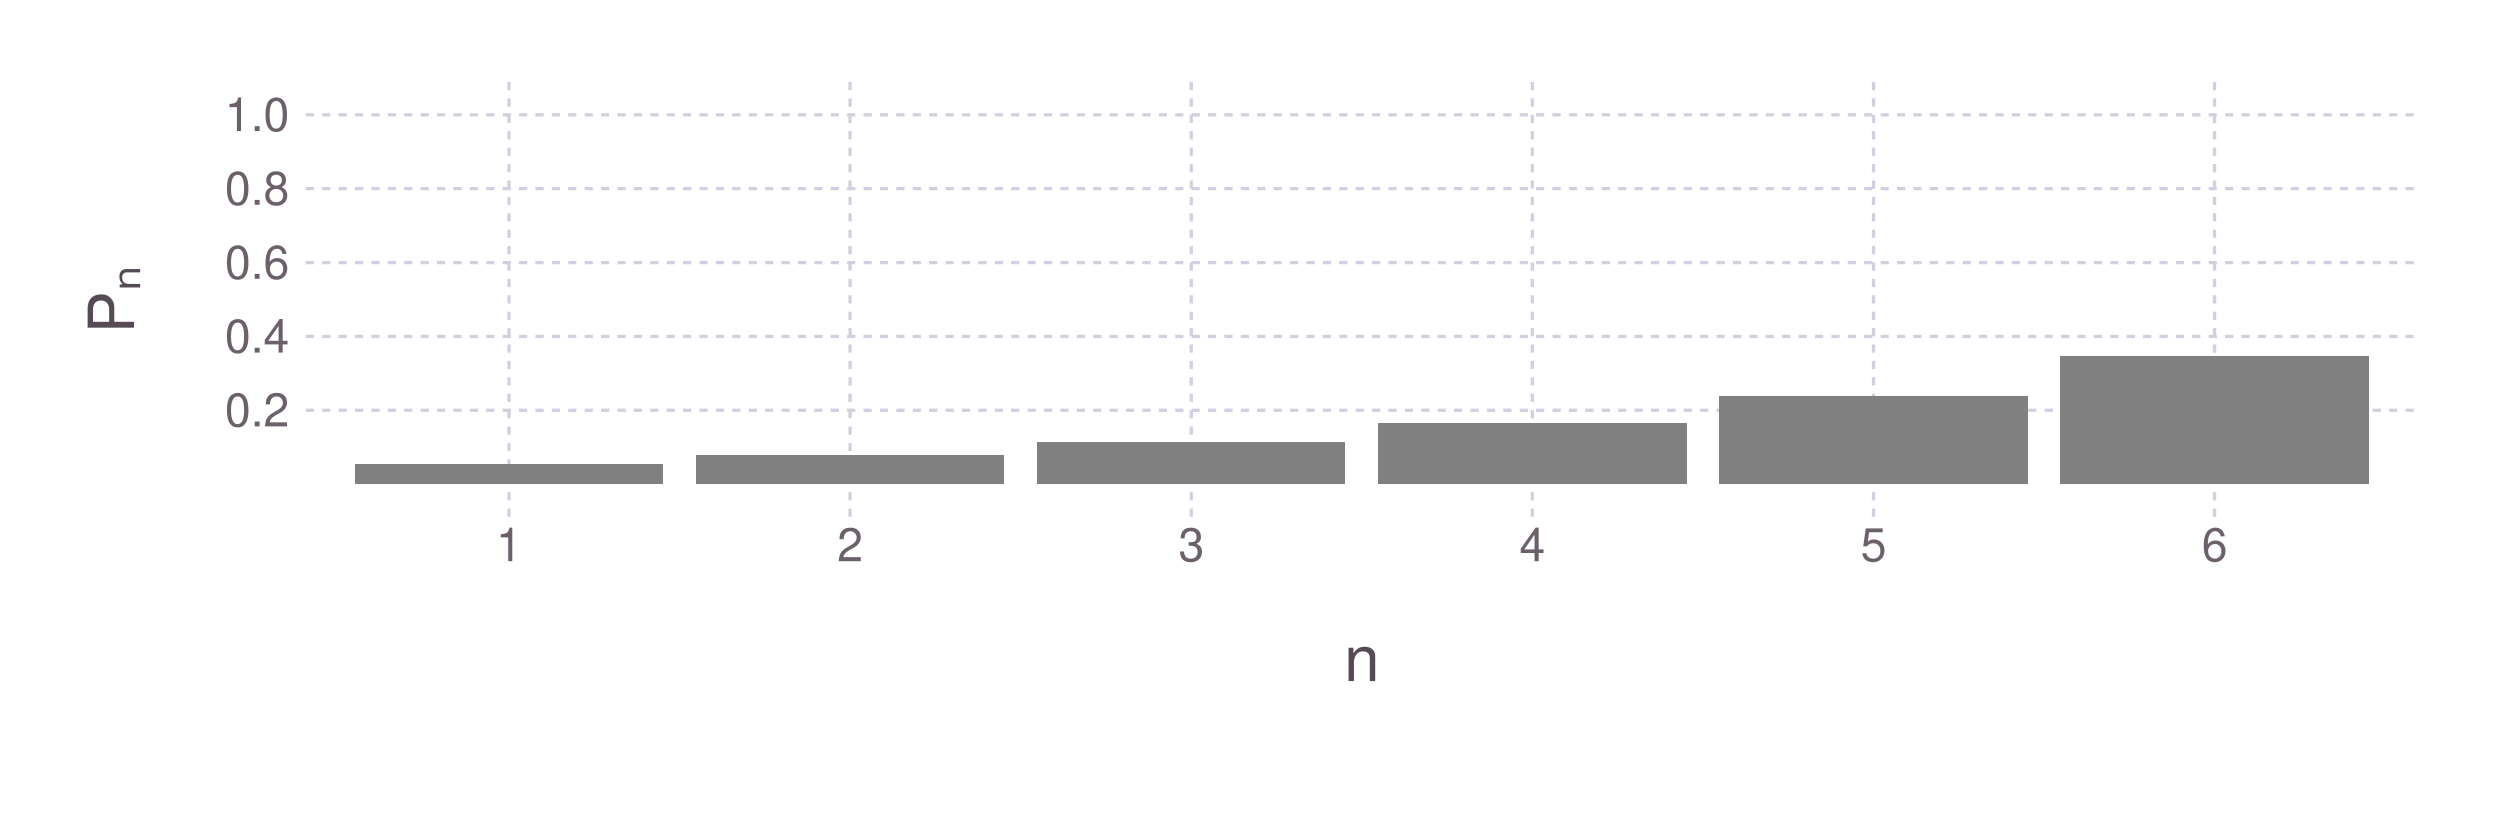
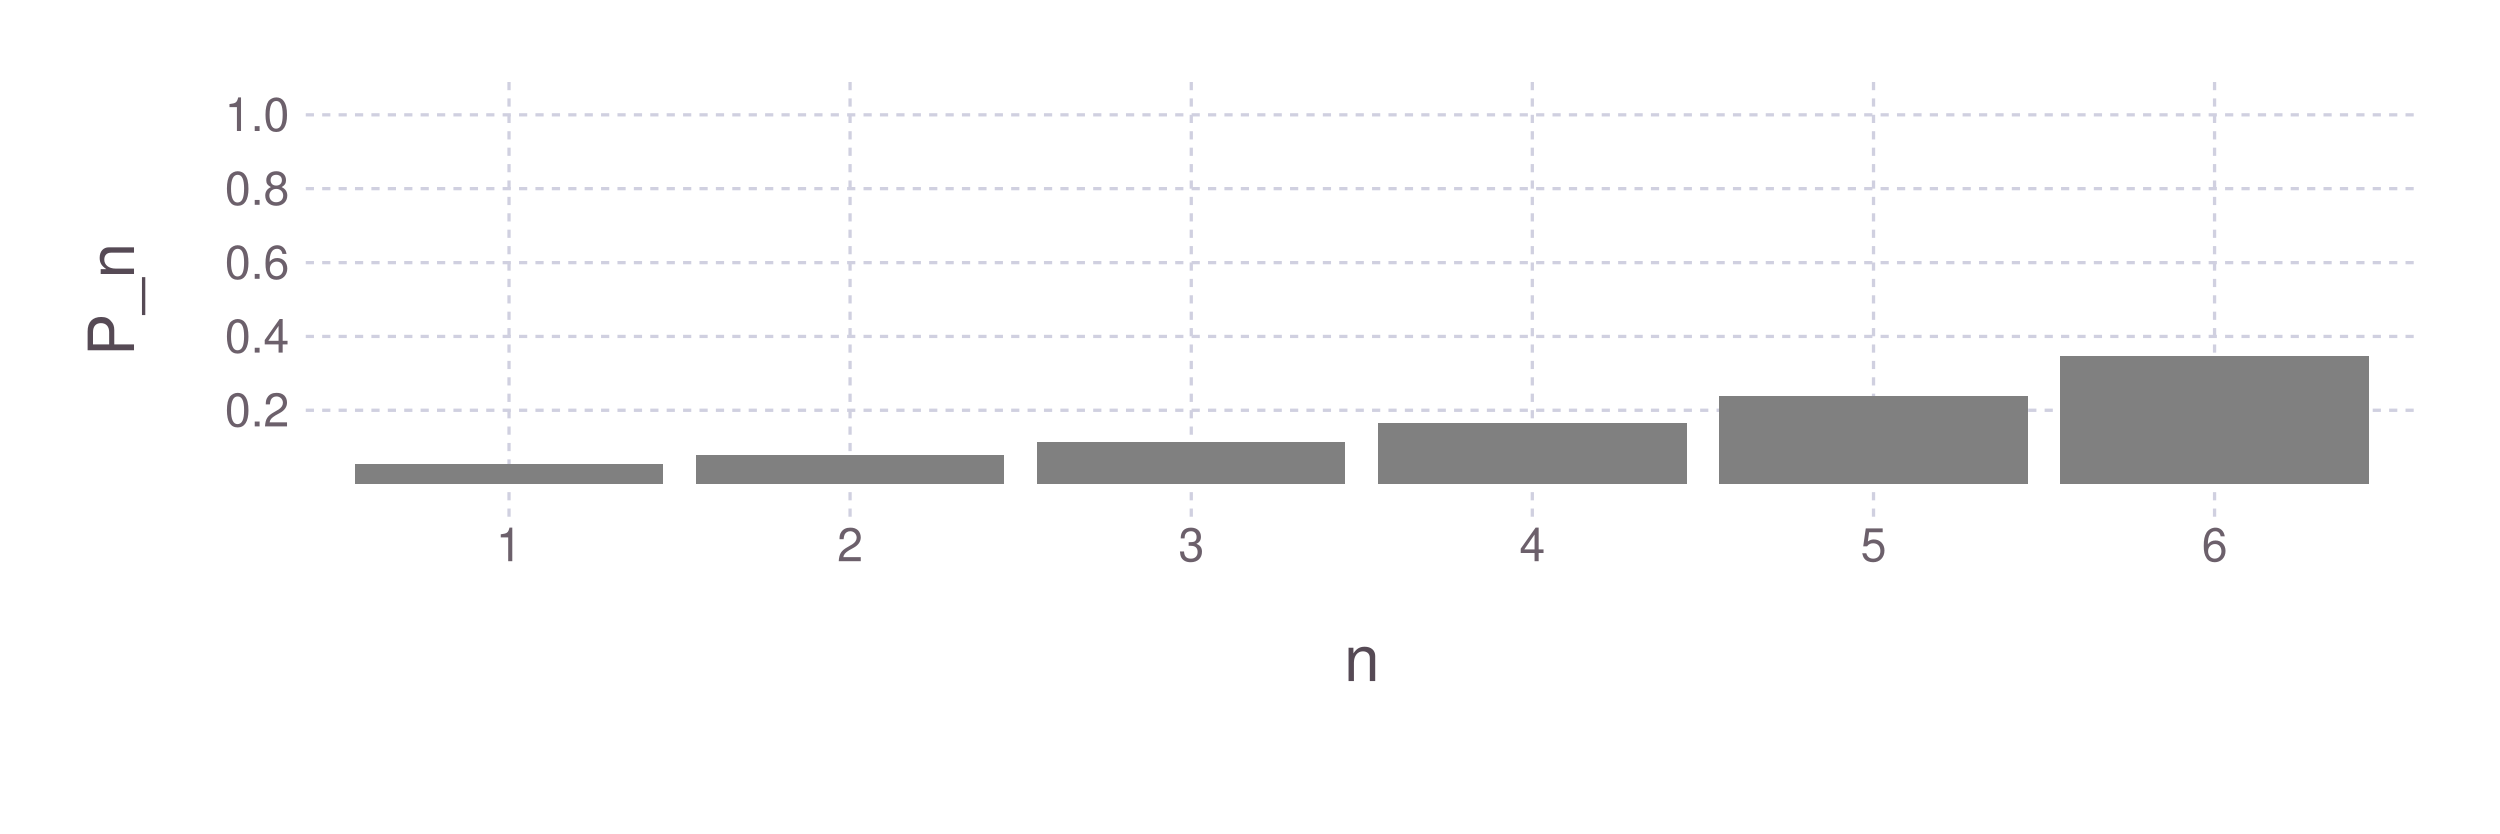
<svg xmlns="http://www.w3.org/2000/svg" version="1.2" width="152.4mm" height="50.8mm" viewBox="0 0 152.4 50.8" stroke="none" fill="#000000" stroke-width="0.3" font-size="3.88">
  <defs>
    <marker id="arrow" markerWidth="15" markerHeight="7" refX="5" refY="3.5" orient="auto" markerUnits="strokeWidth">
      <path d="M0,0 L15,3.5 L0,7 z" stroke="context-stroke" fill="context-stroke" />
    </marker>
  </defs>
-   <g class="plotroot xscalable yscalable" id="img-eb57590c-1">
-     <g font-size="3.88" font-family="'PT Sans','Helvetica Neue','Helvetica',sans-serif" fill="#564A55" stroke="#000000" stroke-opacity="0.000" id="img-eb57590c-2">
+   <g class="plotroot xscalable yscalable" id="img-4f0470ce-1">
+     <g font-size="3.88" font-family="'PT Sans','Helvetica Neue','Helvetica',sans-serif" fill="#564A55" stroke="#000000" stroke-opacity="0.000" id="img-4f0470ce-2">
      <g transform="translate(83.02,39.19)">
        <g class="primitive">
          <text text-anchor="middle" dy="0.6em">n</text>
        </g>
      </g>
    </g>
-     <g class="guide xlabels" font-size="2.82" font-family="'PT Sans Caption','Helvetica Neue','Helvetica',sans-serif" fill="#6C606B" id="img-eb57590c-3">
+     <g class="guide xlabels" font-size="2.82" font-family="'PT Sans Caption','Helvetica Neue','Helvetica',sans-serif" fill="#6C606B" id="img-4f0470ce-3">
      <g transform="translate(31.03,32.52)">
        <g class="primitive">
          <text text-anchor="middle" dy="0.6em">1</text>
        </g>
      </g>
      <g transform="translate(51.82,32.52)">
        <g class="primitive">
          <text text-anchor="middle" dy="0.6em">2</text>
        </g>
      </g>
      <g transform="translate(72.62,32.52)">
        <g class="primitive">
          <text text-anchor="middle" dy="0.6em">3</text>
        </g>
      </g>
      <g transform="translate(93.41,32.52)">
        <g class="primitive">
          <text text-anchor="middle" dy="0.6em">4</text>
        </g>
      </g>
      <g transform="translate(114.21,32.52)">
        <g class="primitive">
          <text text-anchor="middle" dy="0.6em">5</text>
        </g>
      </g>
      <g transform="translate(135,32.52)">
        <g class="primitive">
          <text text-anchor="middle" dy="0.6em">6</text>
        </g>
      </g>
    </g>
-     <g clip-path="url(#img-eb57590c-4)">
-       <g id="img-eb57590c-5">
-         <g pointer-events="visible" stroke-width="0.3" fill="#000000" fill-opacity="0.000" stroke="#000000" stroke-opacity="0.000" class="guide background" id="img-eb57590c-6">
-           <g transform="translate(83.02,18.26)" id="img-eb57590c-7">
+     <g clip-path="url(#img-4f0470ce-4)">
+       <g id="img-4f0470ce-5">
+         <g pointer-events="visible" stroke-width="0.3" fill="#000000" fill-opacity="0.000" stroke="#000000" stroke-opacity="0.000" class="guide background" id="img-4f0470ce-6">
+           <g transform="translate(83.02,18.26)" id="img-4f0470ce-7">
            <path d="M-64.38,-13.26 L64.38,-13.26 64.38,13.26 -64.38,13.26  z" class="primitive" />
          </g>
        </g>
-         <g class="guide ygridlines xfixed" stroke-dasharray="0.5,0.5" stroke-width="0.2" stroke="#D0D0E0" id="img-eb57590c-8">
-           <g transform="translate(83.02,25.01)" id="img-eb57590c-9">
+         <g class="guide ygridlines xfixed" stroke-dasharray="0.5,0.5" stroke-width="0.2" stroke="#D0D0E0" id="img-4f0470ce-8">
+           <g transform="translate(83.02,25.01)" id="img-4f0470ce-9">
            <path fill="none" d="M-64.38,0 L64.38,0 " class="primitive" />
          </g>
-           <g transform="translate(83.02,20.51)" id="img-eb57590c-10">
+           <g transform="translate(83.02,20.51)" id="img-4f0470ce-10">
            <path fill="none" d="M-64.38,0 L64.38,0 " class="primitive" />
          </g>
-           <g transform="translate(83.02,16.01)" id="img-eb57590c-11">
+           <g transform="translate(83.02,16.01)" id="img-4f0470ce-11">
            <path fill="none" d="M-64.38,0 L64.38,0 " class="primitive" />
          </g>
-           <g transform="translate(83.02,11.5)" id="img-eb57590c-12">
+           <g transform="translate(83.02,11.5)" id="img-4f0470ce-12">
            <path fill="none" d="M-64.38,0 L64.38,0 " class="primitive" />
          </g>
-           <g transform="translate(83.02,7)" id="img-eb57590c-13">
+           <g transform="translate(83.02,7)" id="img-4f0470ce-13">
            <path fill="none" d="M-64.38,0 L64.38,0 " class="primitive" />
          </g>
        </g>
-         <g class="guide xgridlines yfixed" stroke-dasharray="0.5,0.5" stroke-width="0.2" stroke="#D0D0E0" id="img-eb57590c-14">
-           <g transform="translate(31.03,18.26)" id="img-eb57590c-15">
+         <g class="guide xgridlines yfixed" stroke-dasharray="0.5,0.5" stroke-width="0.2" stroke="#D0D0E0" id="img-4f0470ce-14">
+           <g transform="translate(31.03,18.26)" id="img-4f0470ce-15">
            <path fill="none" d="M0,-13.26 L0,13.26 " class="primitive" />
          </g>
-           <g transform="translate(51.82,18.26)" id="img-eb57590c-16">
+           <g transform="translate(51.82,18.26)" id="img-4f0470ce-16">
            <path fill="none" d="M0,-13.26 L0,13.26 " class="primitive" />
          </g>
-           <g transform="translate(72.62,18.26)" id="img-eb57590c-17">
+           <g transform="translate(72.62,18.26)" id="img-4f0470ce-17">
            <path fill="none" d="M0,-13.26 L0,13.26 " class="primitive" />
          </g>
-           <g transform="translate(93.41,18.26)" id="img-eb57590c-18">
+           <g transform="translate(93.41,18.26)" id="img-4f0470ce-18">
            <path fill="none" d="M0,-13.26 L0,13.26 " class="primitive" />
          </g>
-           <g transform="translate(114.21,18.26)" id="img-eb57590c-19">
+           <g transform="translate(114.21,18.26)" id="img-4f0470ce-19">
            <path fill="none" d="M0,-13.26 L0,13.26 " class="primitive" />
          </g>
-           <g transform="translate(135,18.26)" id="img-eb57590c-20">
+           <g transform="translate(135,18.26)" id="img-4f0470ce-20">
            <path fill="none" d="M0,-13.26 L0,13.26 " class="primitive" />
          </g>
        </g>
-         <g class="plotpanel" id="img-eb57590c-21">
-           <g shape-rendering="crispEdges" stroke-width="0.3" id="img-eb57590c-22">
-             <g class="geometry" fill-opacity="1" stroke="#000000" stroke-opacity="0.000" fill="#808080" id="img-eb57590c-23">
-               <g transform="translate(31.03,28.9)" id="img-eb57590c-24">
+         <g class="plotpanel" id="img-4f0470ce-21">
+           <g shape-rendering="crispEdges" stroke-width="0.3" id="img-4f0470ce-22">
+             <g class="geometry" fill-opacity="1" stroke="#000000" stroke-opacity="0.000" fill="#808080" id="img-4f0470ce-23">
+               <g transform="translate(31.03,28.9)" id="img-4f0470ce-24">
                <path d="M-9.4,-0.61 L9.4,-0.61 9.4,0.61 -9.4,0.61  z" class="primitive" />
              </g>
-               <g transform="translate(51.82,28.63)" id="img-eb57590c-25">
+               <g transform="translate(51.82,28.63)" id="img-4f0470ce-25">
                <path d="M-9.4,-0.89 L9.4,-0.89 9.4,0.89 -9.4,0.89  z" class="primitive" />
              </g>
-               <g transform="translate(72.62,28.23)" id="img-eb57590c-26">
+               <g transform="translate(72.62,28.23)" id="img-4f0470ce-26">
                <path d="M-9.4,-1.28 L9.4,-1.28 9.4,1.28 -9.4,1.28  z" class="primitive" />
              </g>
-               <g transform="translate(93.41,27.66)" id="img-eb57590c-27">
+               <g transform="translate(93.41,27.66)" id="img-4f0470ce-27">
                <path d="M-9.4,-1.86 L9.4,-1.86 9.4,1.86 -9.4,1.86  z" class="primitive" />
              </g>
-               <g transform="translate(114.21,26.81)" id="img-eb57590c-28">
+               <g transform="translate(114.21,26.81)" id="img-4f0470ce-28">
                <path d="M-9.4,-2.7 L9.4,-2.7 9.4,2.7 -9.4,2.7  z" class="primitive" />
              </g>
-               <g transform="translate(135,25.6)" id="img-eb57590c-29">
+               <g transform="translate(135,25.6)" id="img-4f0470ce-29">
                <path d="M-9.4,-3.92 L9.4,-3.92 9.4,3.92 -9.4,3.92  z" class="primitive" />
              </g>
            </g>
          </g>
        </g>
      </g>
    </g>
-     <g class="guide ylabels" font-size="2.82" font-family="'PT Sans Caption','Helvetica Neue','Helvetica',sans-serif" fill="#6C606B" id="img-eb57590c-30">
-       <g transform="translate(17.63,25.01)" id="img-eb57590c-31">
+     <g class="guide ylabels" font-size="2.82" font-family="'PT Sans Caption','Helvetica Neue','Helvetica',sans-serif" fill="#6C606B" id="img-4f0470ce-30">
+       <g transform="translate(17.63,25.01)" id="img-4f0470ce-31">
        <g class="primitive">
          <text text-anchor="end" dy="0.35em">0.2</text>
        </g>
      </g>
-       <g transform="translate(17.63,20.51)" id="img-eb57590c-32">
+       <g transform="translate(17.63,20.51)" id="img-4f0470ce-32">
        <g class="primitive">
          <text text-anchor="end" dy="0.35em">0.4</text>
        </g>
      </g>
-       <g transform="translate(17.63,16.01)" id="img-eb57590c-33">
+       <g transform="translate(17.63,16.01)" id="img-4f0470ce-33">
        <g class="primitive">
          <text text-anchor="end" dy="0.35em">0.6</text>
        </g>
      </g>
-       <g transform="translate(17.63,11.5)" id="img-eb57590c-34">
+       <g transform="translate(17.63,11.5)" id="img-4f0470ce-34">
        <g class="primitive">
          <text text-anchor="end" dy="0.35em">0.8</text>
        </g>
      </g>
-       <g transform="translate(17.63,7)" id="img-eb57590c-35">
+       <g transform="translate(17.63,7)" id="img-4f0470ce-35">
        <g class="primitive">
          <text text-anchor="end" dy="0.35em">1.0</text>
        </g>
      </g>
    </g>
-     <g font-size="3.88" font-family="'PT Sans','Helvetica Neue','Helvetica',sans-serif" fill="#564A55" stroke="#000000" stroke-opacity="0.000" id="img-eb57590c-36">
-       <g transform="translate(8.81,16.26)" id="img-eb57590c-37">
+     <g font-size="3.88" font-family="'PT Sans','Helvetica Neue','Helvetica',sans-serif" fill="#564A55" stroke="#000000" stroke-opacity="0.000" id="img-4f0470ce-36">
+       <g transform="translate(8.81,16.26)" id="img-4f0470ce-37">
        <g class="primitive">
-           <text text-anchor="middle" dy="0.35em" transform="rotate(-90,0, 2)">Pₙ</text>
+           <text text-anchor="middle" dy="0.35em" transform="rotate(-90,0, 2)">P_n</text>
        </g>
      </g>
    </g>
  </g>
  <defs>
-     <clipPath id="img-eb57590c-4">
+     <clipPath id="img-4f0470ce-4">
      <path d="M18.63,5 L147.4,5 147.4,31.52 18.63,31.52 " />
    </clipPath>
  </defs>
</svg>
